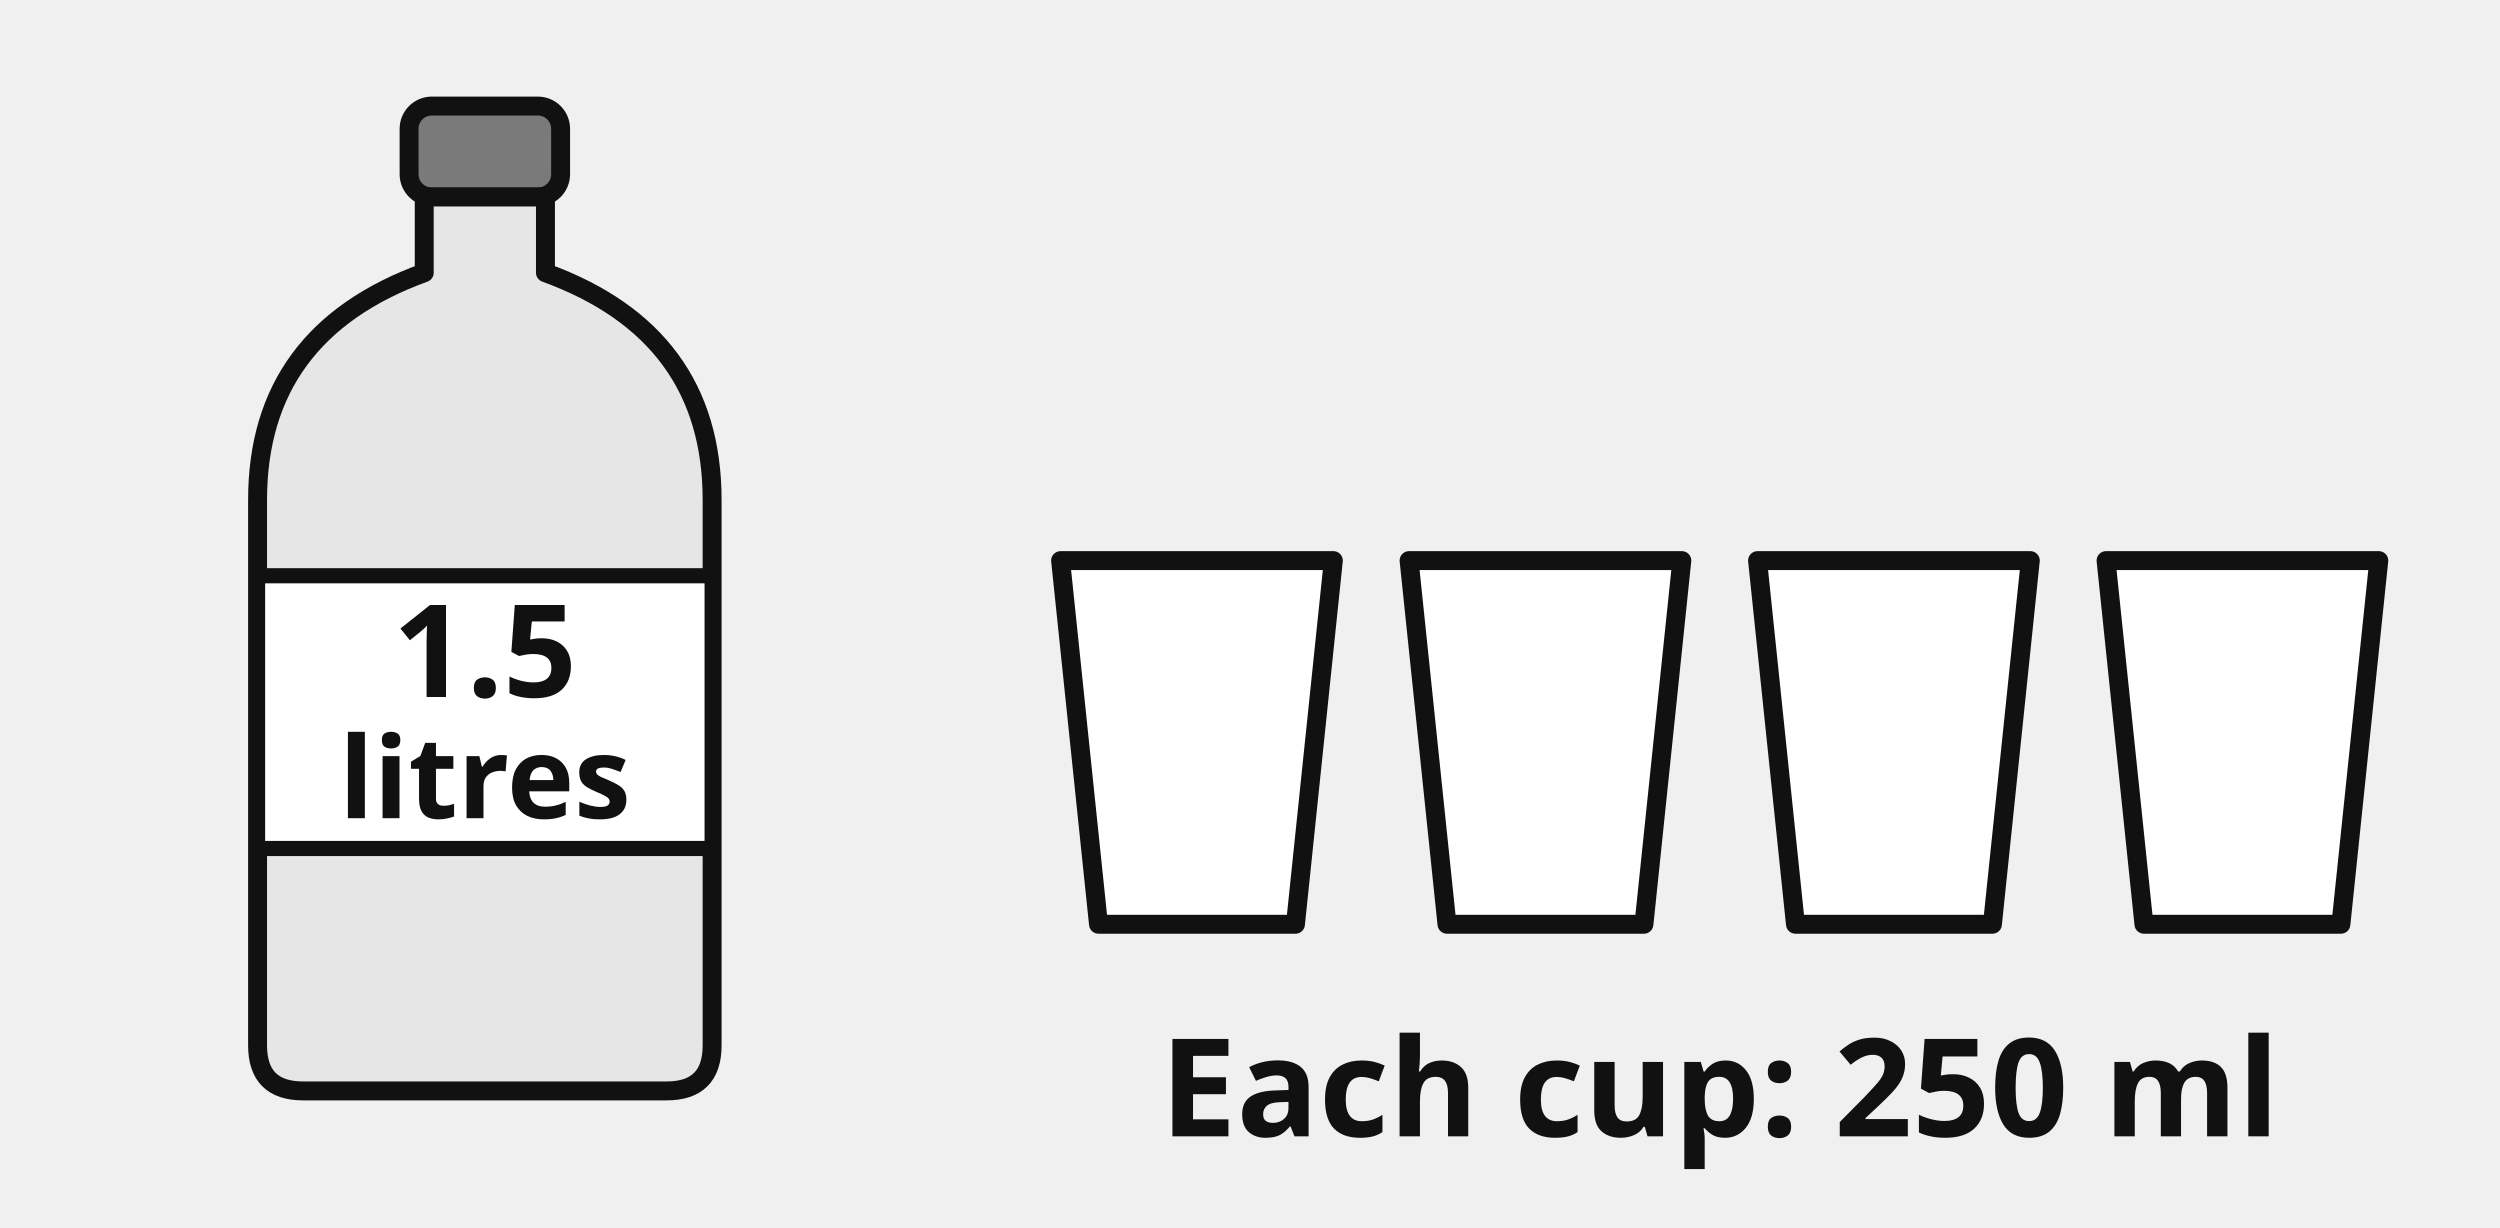
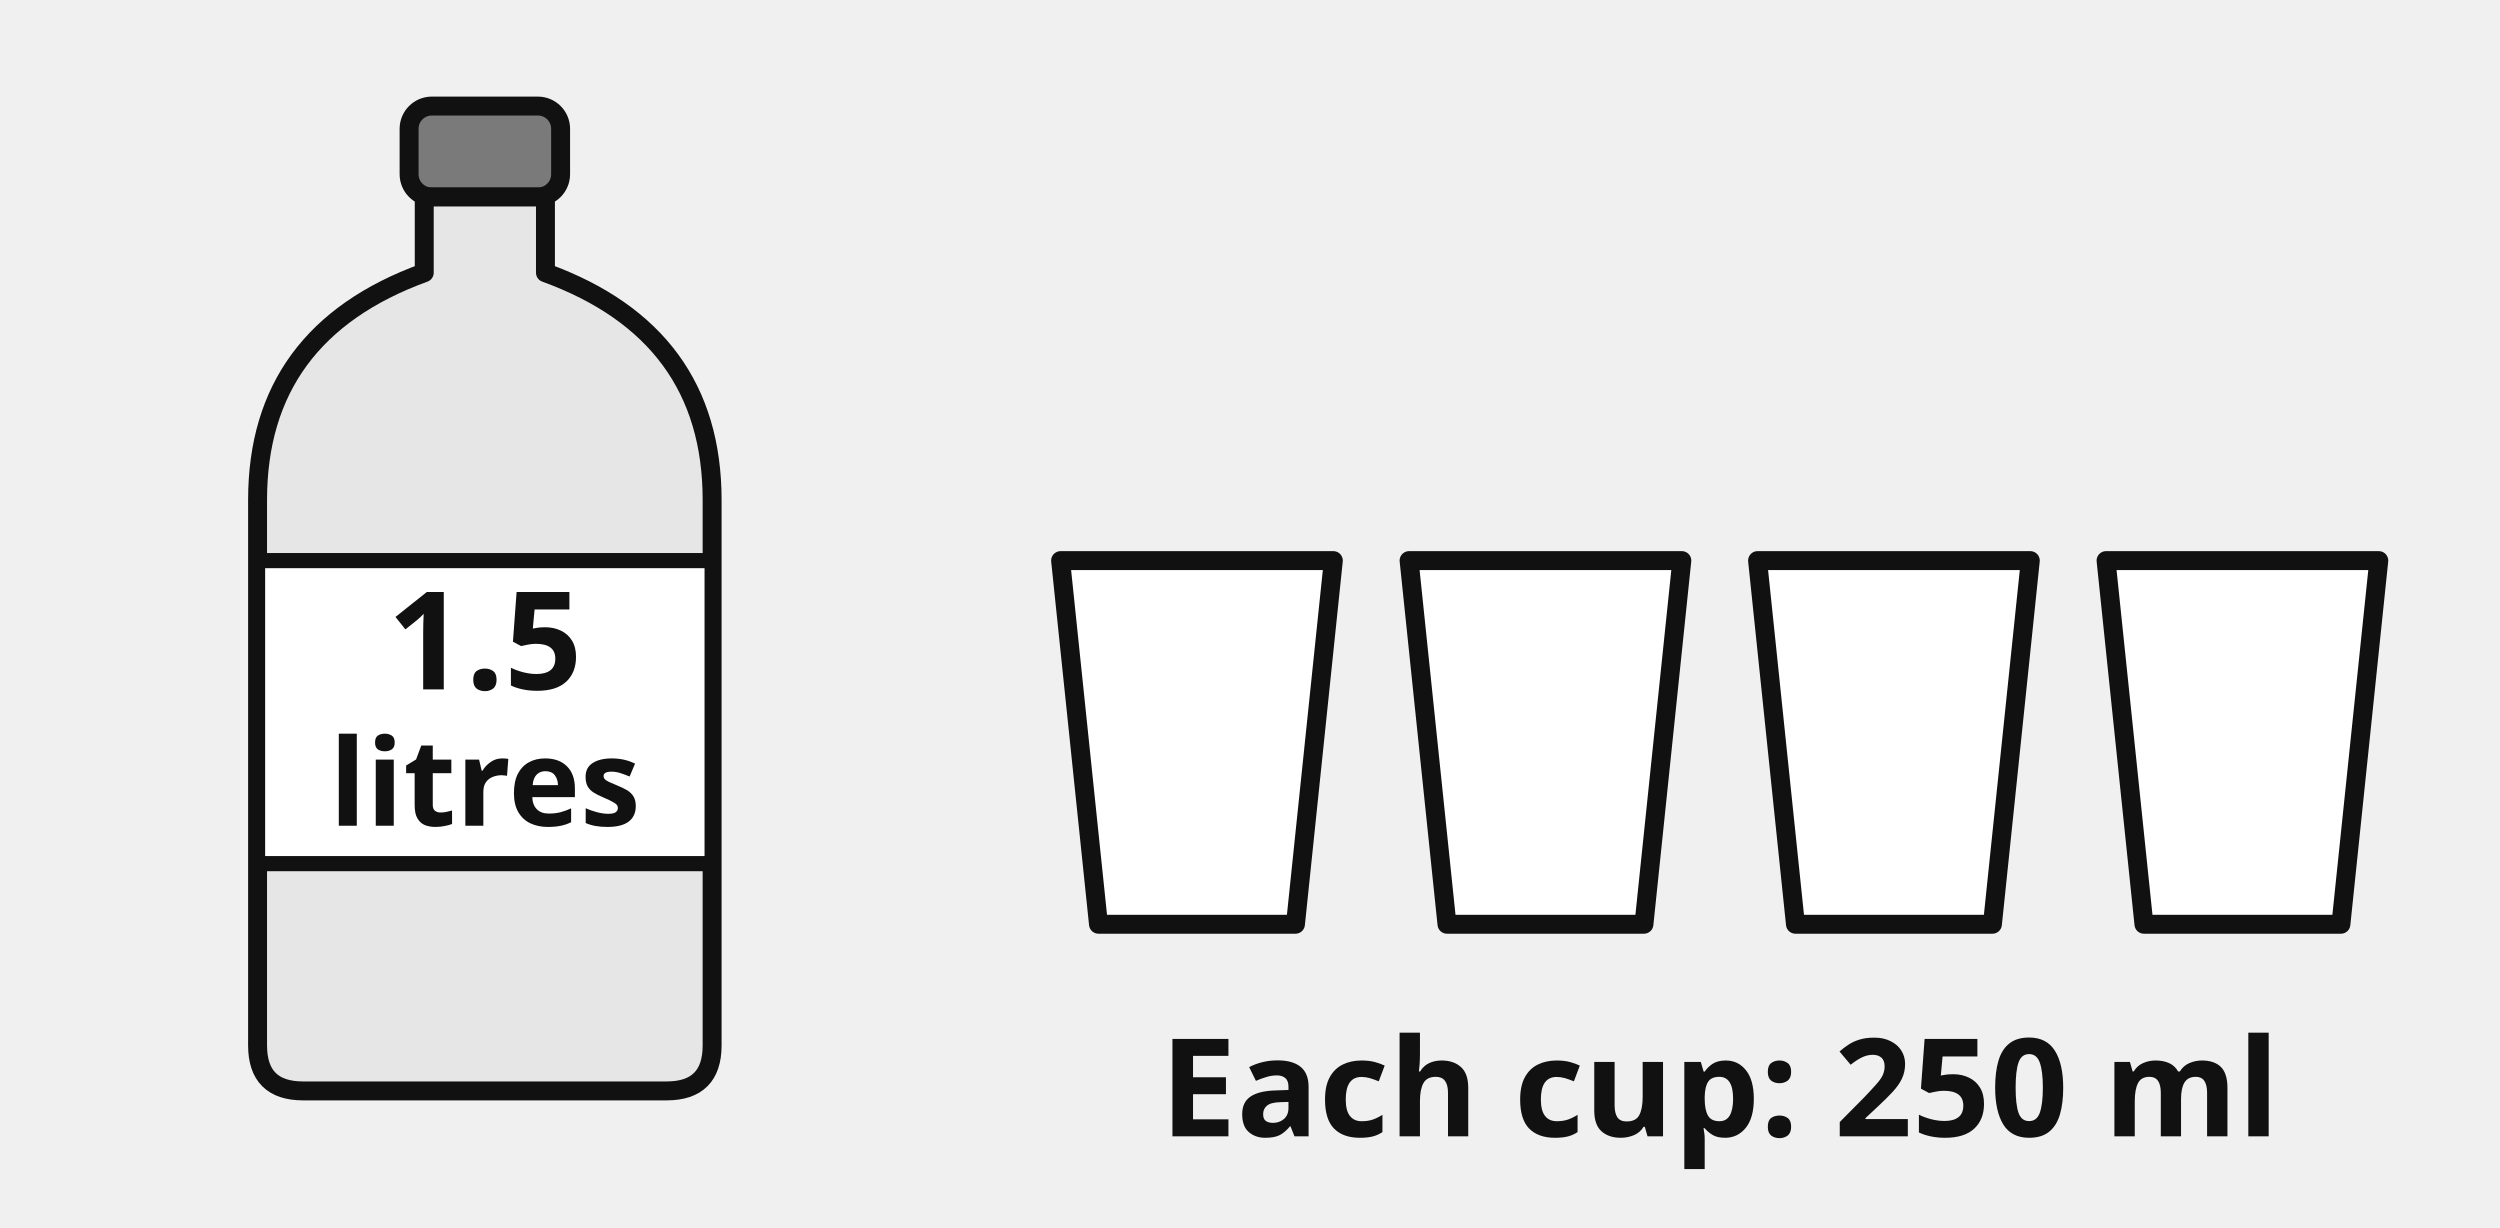
<svg xmlns="http://www.w3.org/2000/svg" viewBox="0 0 330 162" width="330" height="162" font-family="Atkinson Hyperlegible, Noto Sans, sans-serif">
  <g transform="translate(64 80)">
    <rect x="-10" y="-66" width="20" height="12" rx="3" fill="#7a7a7a" stroke="#111" stroke-width="2.5" />
    <path d="M -8 -54 L 8 -54 L 8 -44 Q 30 -36 30 -14 L 30 58 Q 30 64 24 64 L -24 64 Q -30 64 -30 58 L -30 -14 Q -30 -36 -8 -44 Z" fill="#e6e6e6" stroke="#111" stroke-width="2.5" stroke-linejoin="round" stroke-linecap="round" />
-     <rect x="-30" y="-4" width="60" height="36" fill="#fff" stroke="#111" stroke-width="2" />
-     <text x="0" y="12" font-size="17" text-anchor="middle" fill="#111" font-weight="700">1.5</text>
-     <text x="0" y="28" font-size="15" text-anchor="middle" fill="#111" font-weight="700">litres</text>
+     <rect x="-30" y="-6" width="60" height="40" fill="#fff" stroke="#111" stroke-width="2" />
+     <text x="0" y="11" font-size="18" text-anchor="middle" fill="#111" font-weight="700">1.5</text>
+     <text x="0" y="29" font-size="16" text-anchor="middle" fill="#111" font-weight="700">litres</text>
  </g>
  <path d="M 140 74 L 176 74 L 171 122 L 145 122 Z" fill="#fff" stroke="#111" stroke-width="2.5" stroke-linejoin="round" stroke-linecap="round" />
  <path d="M 186 74 L 222 74 L 217 122 L 191 122 Z" fill="#fff" stroke="#111" stroke-width="2.5" stroke-linejoin="round" stroke-linecap="round" />
  <path d="M 232 74 L 268 74 L 263 122 L 237 122 Z" fill="#fff" stroke="#111" stroke-width="2.5" stroke-linejoin="round" stroke-linecap="round" />
  <path d="M 278 74 L 314 74 L 309 122 L 283 122 Z" fill="#fff" stroke="#111" stroke-width="2.5" stroke-linejoin="round" stroke-linecap="round" />
  <text x="227" y="150" font-size="18" text-anchor="middle" fill="#111" font-weight="700">Each cup: 250 ml</text>
</svg>
